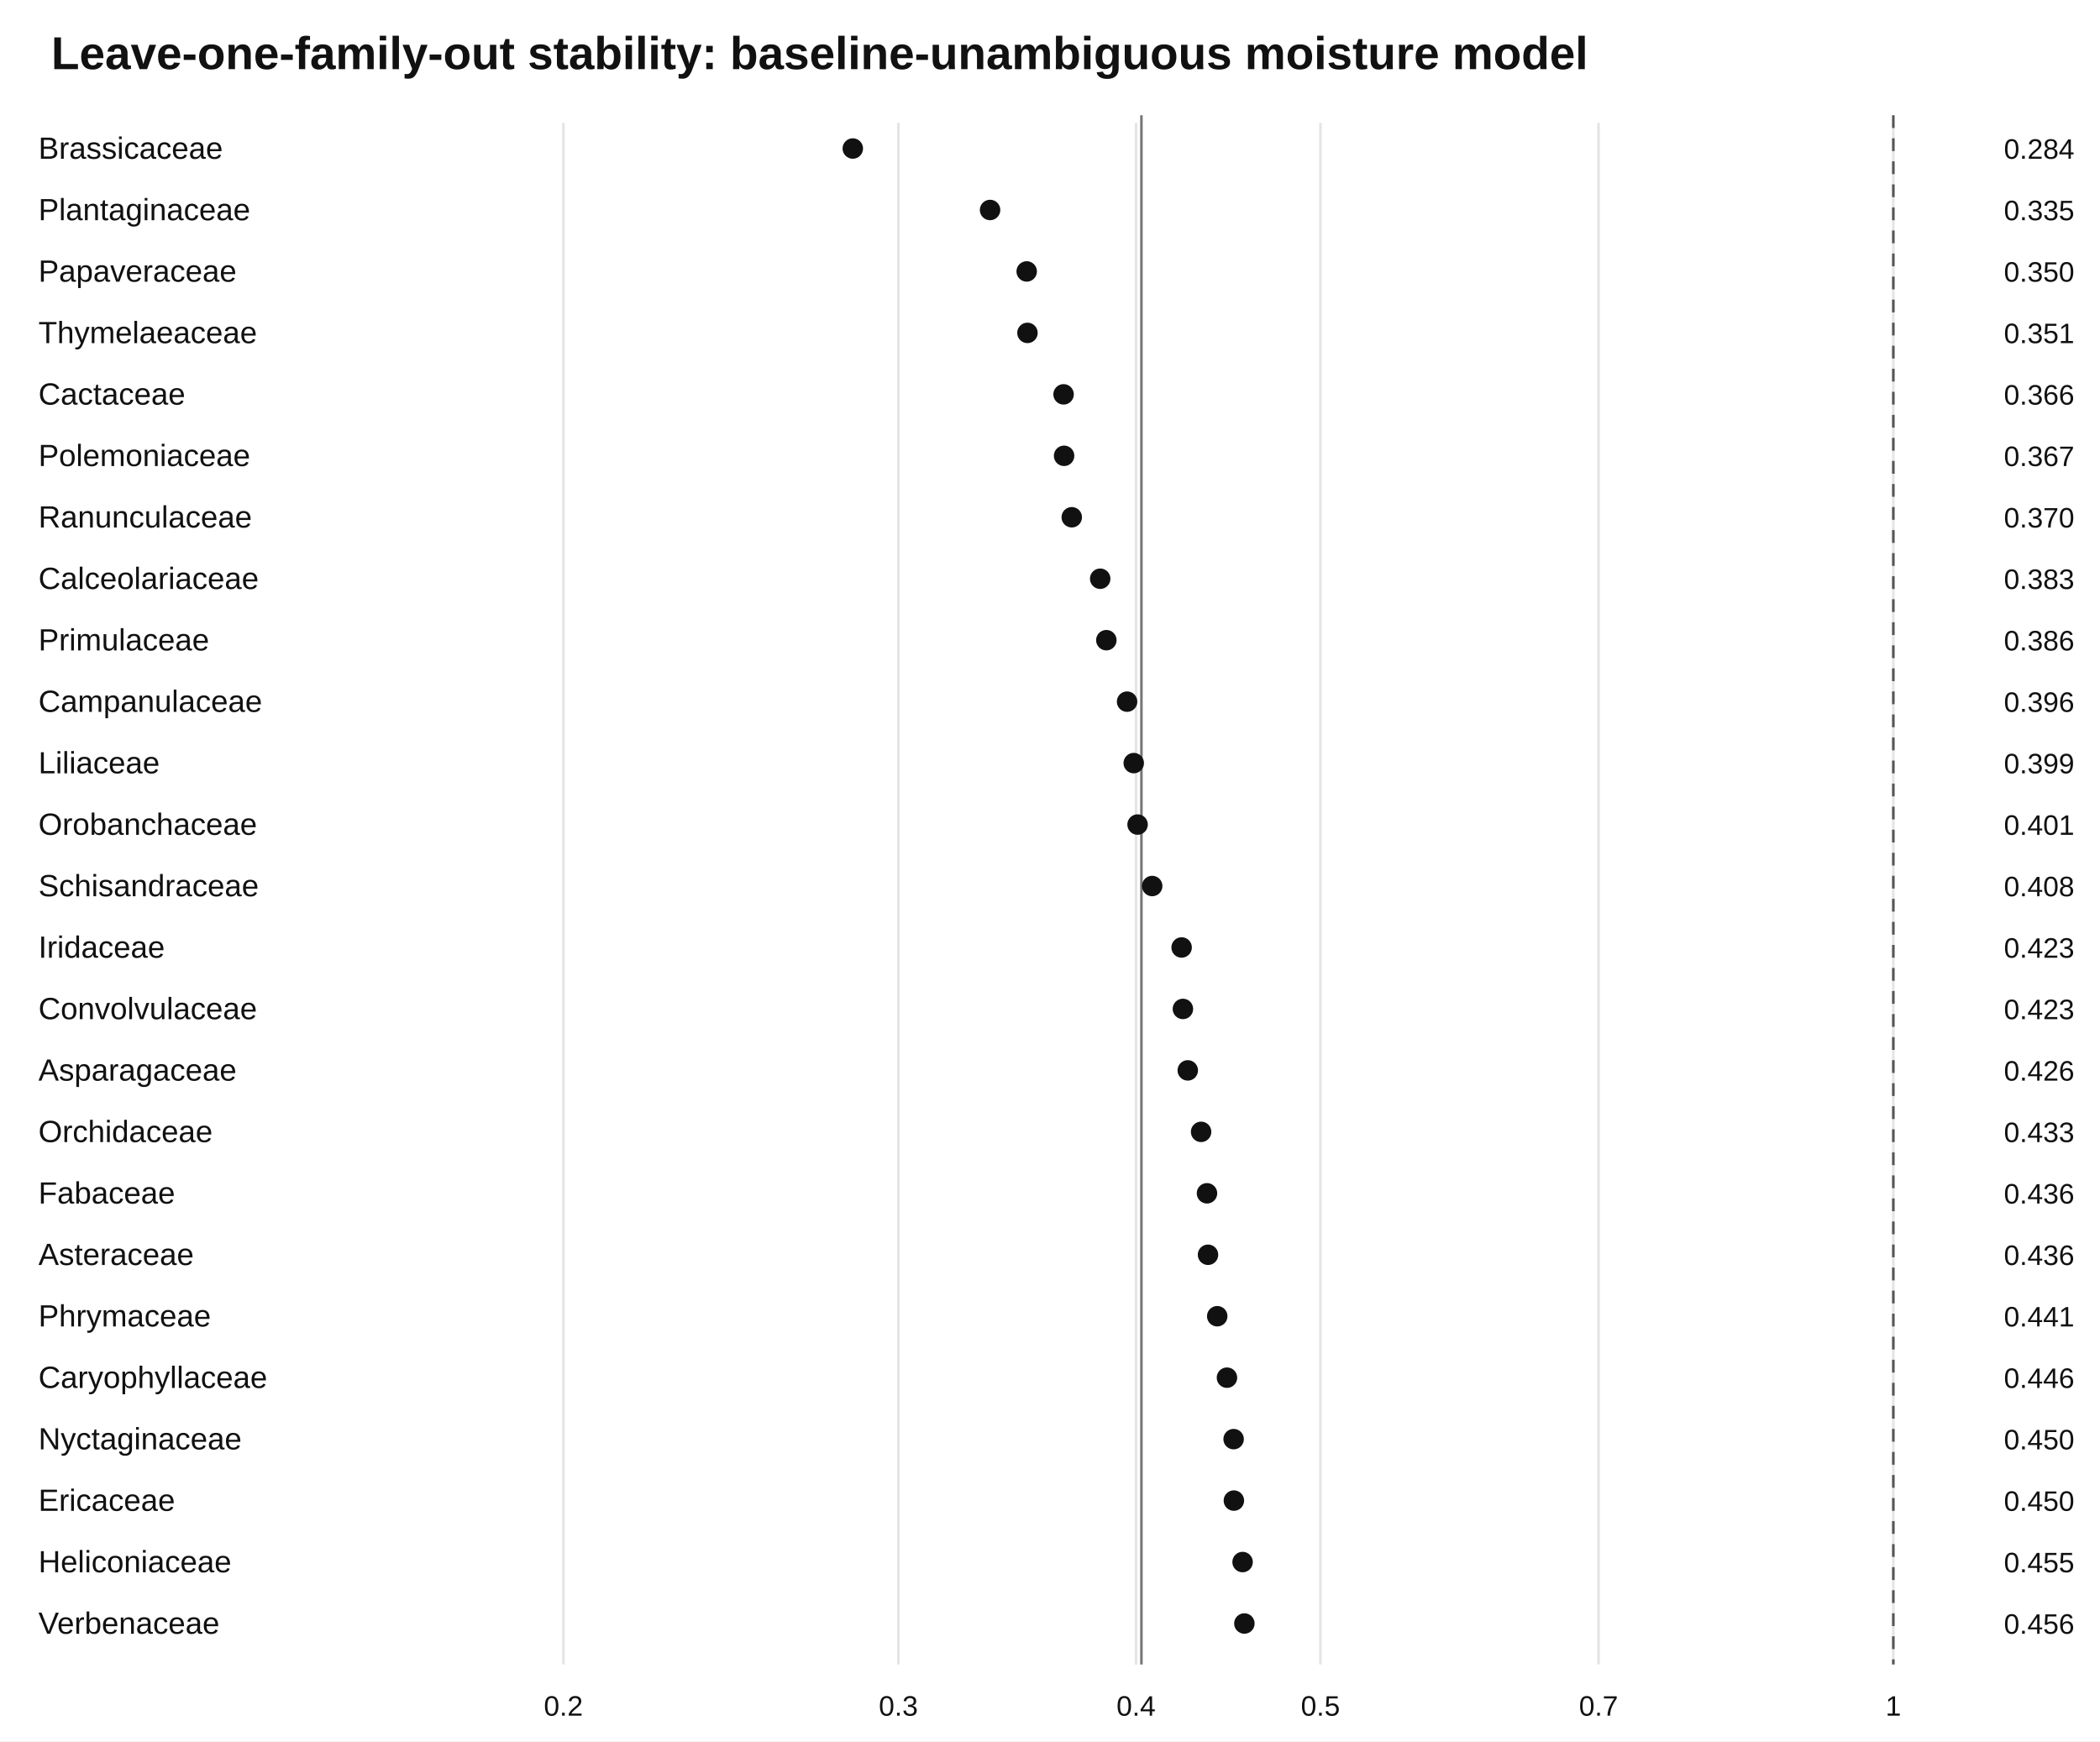
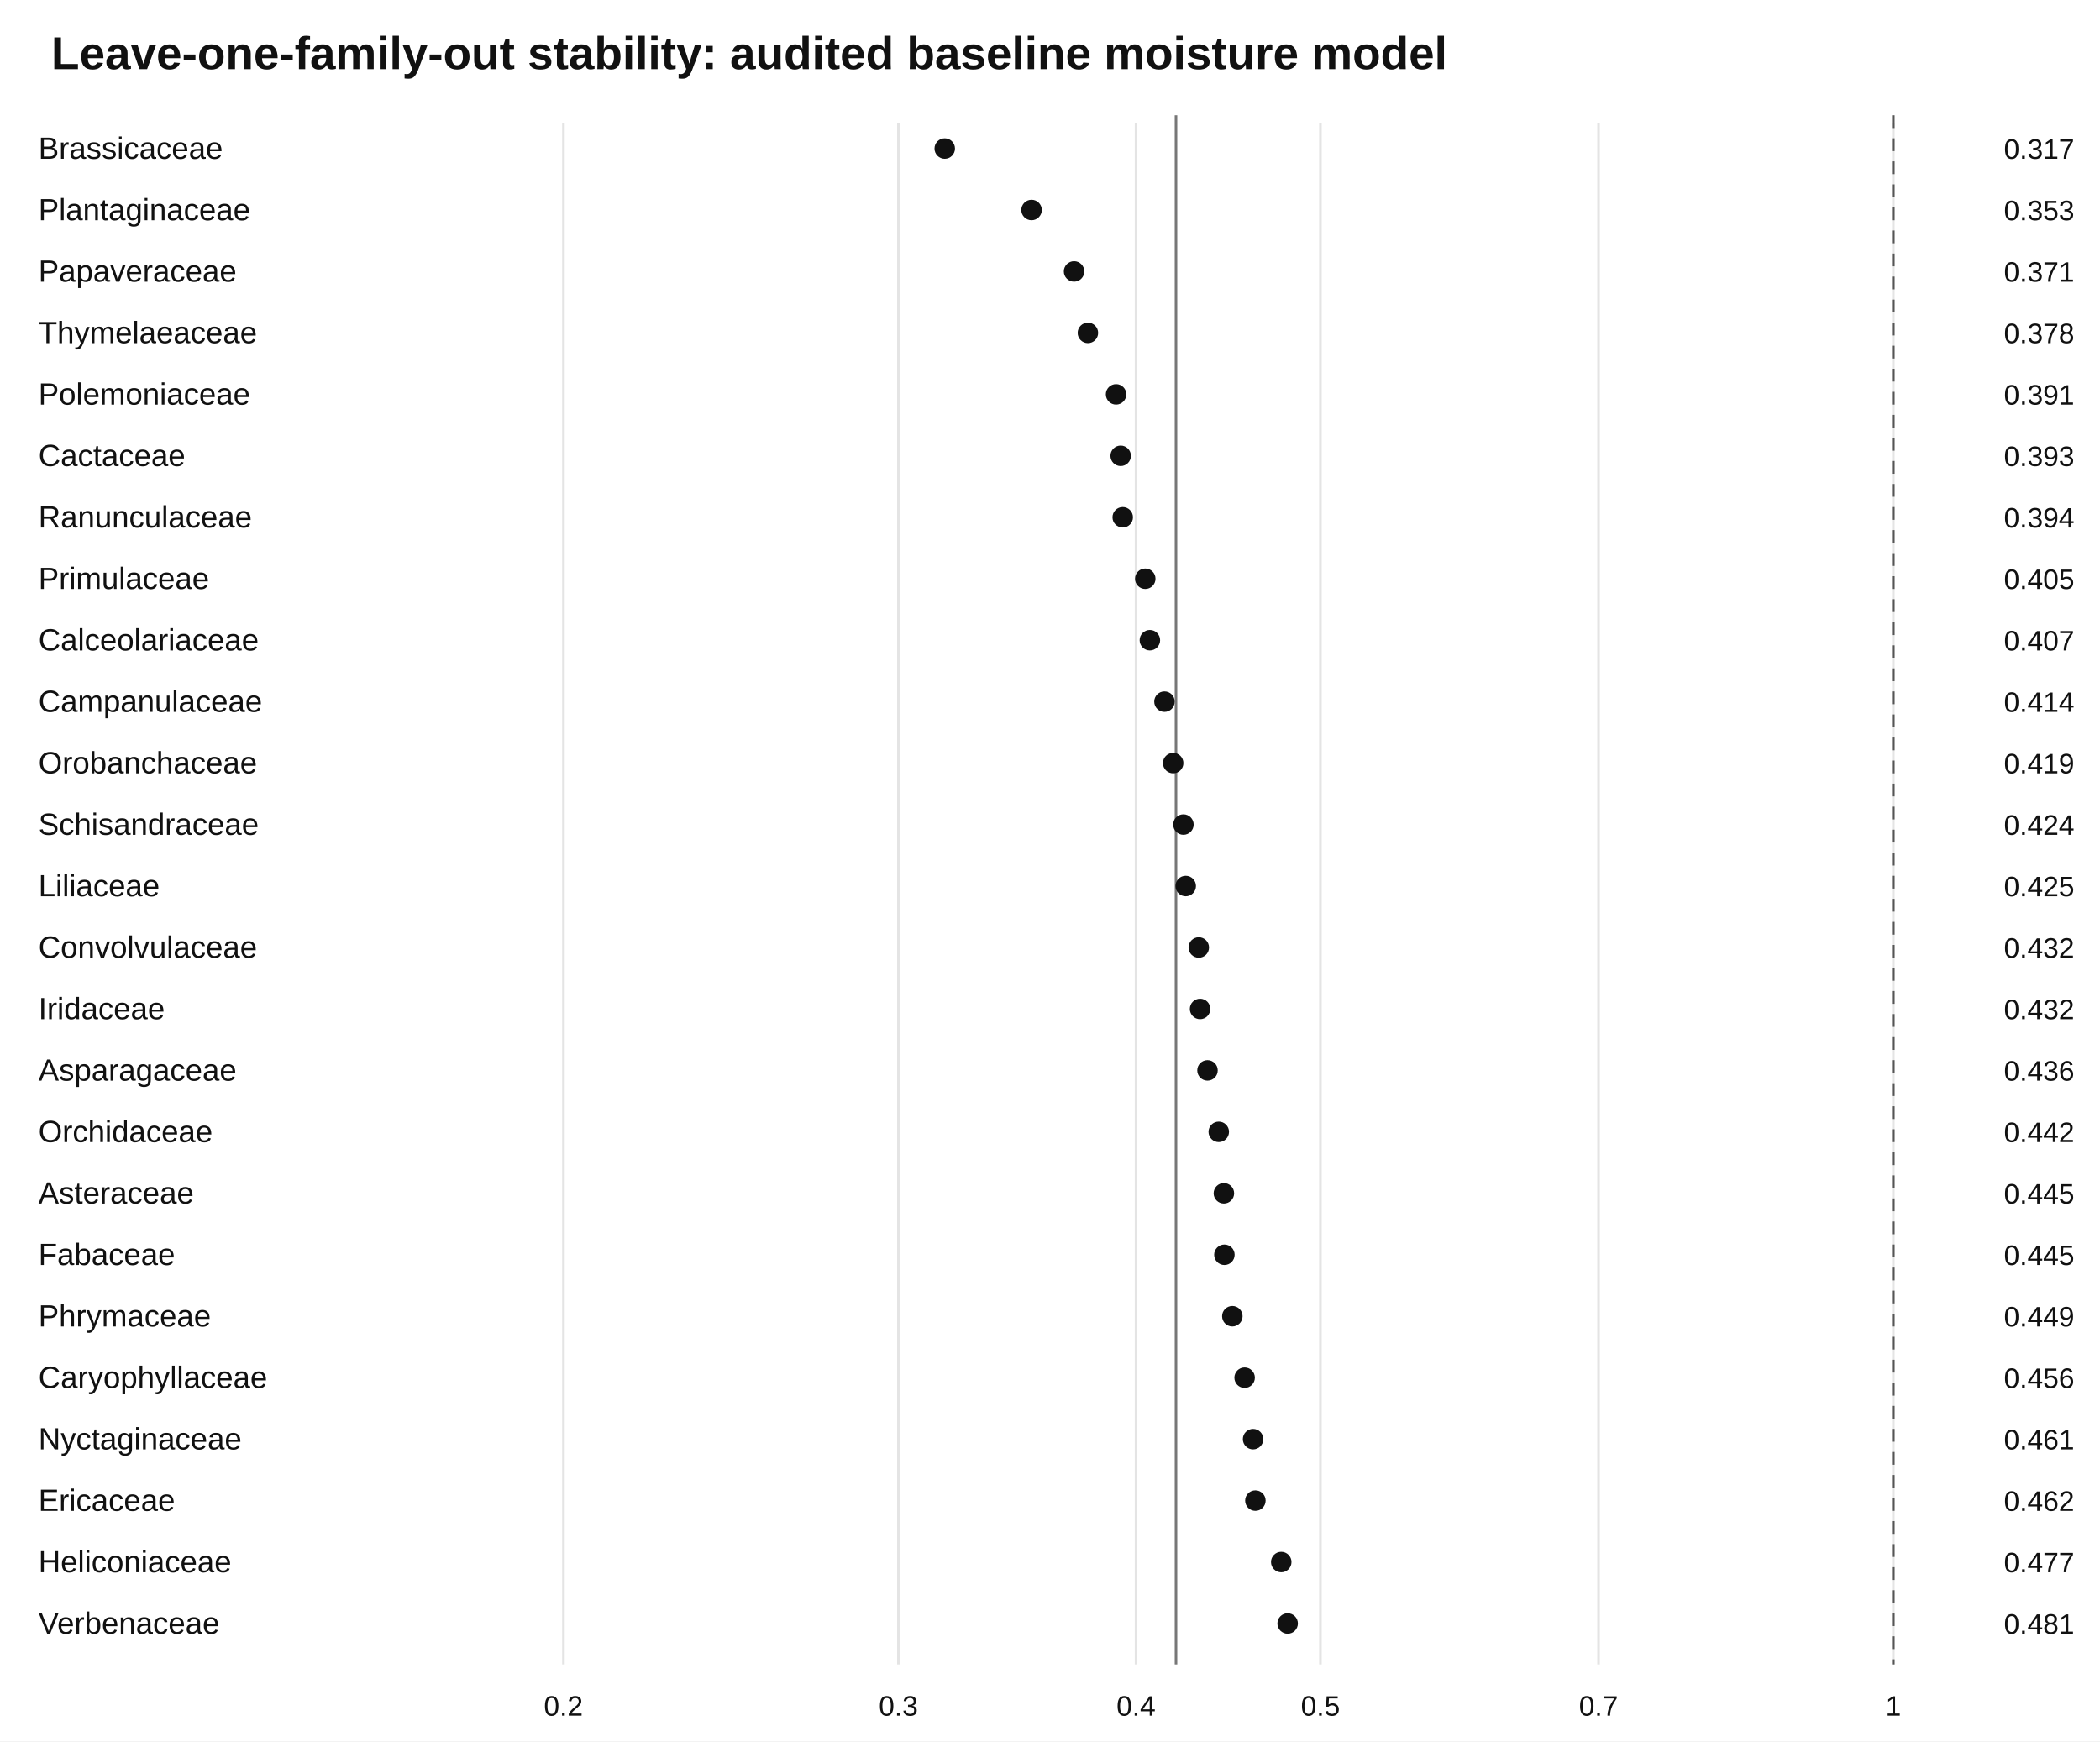
<svg xmlns="http://www.w3.org/2000/svg" width="820" height="680" viewBox="0 0 820 680">
  <rect width="100%" height="100%" fill="white" />
  <style>text{font-family:Arial,sans-serif;fill:#111}.t{font-size:18px;font-weight:bold}.l{font-size:12px}.s{font-size:11px}</style>
-   <text x="20" y="27" class="t">Leave-one-family-out stability: baseline-unambiguous moisture model</text>
+   <text x="20" y="27" class="t">Leave-one-family-out stability: audited baseline moisture model</text>
  <line x1="220.0" y1="48" x2="220.0" y2="650" stroke="#e4e4e4" />
  <text x="220.0" y="670" text-anchor="middle" class="s">0.2</text>
  <line x1="350.8" y1="48" x2="350.8" y2="650" stroke="#e4e4e4" />
  <text x="350.8" y="670" text-anchor="middle" class="s">0.3</text>
  <line x1="443.6" y1="48" x2="443.6" y2="650" stroke="#e4e4e4" />
  <text x="443.6" y="670" text-anchor="middle" class="s">0.4</text>
  <line x1="515.6" y1="48" x2="515.6" y2="650" stroke="#e4e4e4" />
  <text x="515.6" y="670" text-anchor="middle" class="s">0.5</text>
  <line x1="624.2" y1="48" x2="624.2" y2="650" stroke="#e4e4e4" />
  <text x="624.2" y="670" text-anchor="middle" class="s">0.7</text>
  <line x1="739.3" y1="48" x2="739.3" y2="650" stroke="#e4e4e4" />
  <text x="739.3" y="670" text-anchor="middle" class="s">1</text>
  <line x1="739.3" y1="45" x2="739.3" y2="650" stroke="#555" stroke-dasharray="5 4" />
-   <line x1="445.7" y1="45" x2="445.7" y2="650" stroke="#777" />
+   <line x1="459.2" y1="45" x2="459.2" y2="650" stroke="#777" />
  <text x="15" y="62" class="l">Brassicaceae</text>
-   <circle cx="333.0" cy="58" r="4" fill="#111" />
-   <text x="810" y="62" text-anchor="end" class="s">0.284</text>
+   <circle cx="368.9" cy="58" r="4" fill="#111" />
+   <text x="810" y="62" text-anchor="end" class="s">0.317</text>
  <text x="15" y="86" class="l">Plantaginaceae</text>
-   <circle cx="386.6" cy="82" r="4" fill="#111" />
-   <text x="810" y="86" text-anchor="end" class="s">0.335</text>
+   <circle cx="402.8" cy="82" r="4" fill="#111" />
+   <text x="810" y="86" text-anchor="end" class="s">0.353</text>
  <text x="15" y="110" class="l">Papaveraceae</text>
-   <circle cx="400.9" cy="106" r="4" fill="#111" />
-   <text x="810" y="110" text-anchor="end" class="s">0.350</text>
+   <circle cx="419.4" cy="106" r="4" fill="#111" />
+   <text x="810" y="110" text-anchor="end" class="s">0.371</text>
  <text x="15" y="134" class="l">Thymelaeaceae</text>
-   <circle cx="401.2" cy="130" r="4" fill="#111" />
-   <text x="810" y="134" text-anchor="end" class="s">0.351</text>
-   <text x="15" y="158" class="l">Cactaceae</text>
-   <circle cx="415.3" cy="154" r="4" fill="#111" />
-   <text x="810" y="158" text-anchor="end" class="s">0.366</text>
-   <text x="15" y="182" class="l">Polemoniaceae</text>
-   <circle cx="415.5" cy="178" r="4" fill="#111" />
-   <text x="810" y="182" text-anchor="end" class="s">0.367</text>
+   <circle cx="424.8" cy="130" r="4" fill="#111" />
+   <text x="810" y="134" text-anchor="end" class="s">0.378</text>
+   <text x="15" y="158" class="l">Polemoniaceae</text>
+   <circle cx="435.8" cy="154" r="4" fill="#111" />
+   <text x="810" y="158" text-anchor="end" class="s">0.391</text>
+   <text x="15" y="182" class="l">Cactaceae</text>
+   <circle cx="437.6" cy="178" r="4" fill="#111" />
+   <text x="810" y="182" text-anchor="end" class="s">0.393</text>
  <text x="15" y="206" class="l">Ranunculaceae</text>
-   <circle cx="418.5" cy="202" r="4" fill="#111" />
-   <text x="810" y="206" text-anchor="end" class="s">0.370</text>
-   <text x="15" y="230" class="l">Calceolariaceae</text>
-   <circle cx="429.6" cy="226" r="4" fill="#111" />
-   <text x="810" y="230" text-anchor="end" class="s">0.383</text>
-   <text x="15" y="254" class="l">Primulaceae</text>
-   <circle cx="432.0" cy="250" r="4" fill="#111" />
-   <text x="810" y="254" text-anchor="end" class="s">0.386</text>
+   <circle cx="438.4" cy="202" r="4" fill="#111" />
+   <text x="810" y="206" text-anchor="end" class="s">0.394</text>
+   <text x="15" y="230" class="l">Primulaceae</text>
+   <circle cx="447.2" cy="226" r="4" fill="#111" />
+   <text x="810" y="230" text-anchor="end" class="s">0.405</text>
+   <text x="15" y="254" class="l">Calceolariaceae</text>
+   <circle cx="449.0" cy="250" r="4" fill="#111" />
+   <text x="810" y="254" text-anchor="end" class="s">0.407</text>
  <text x="15" y="278" class="l">Campanulaceae</text>
-   <circle cx="440.1" cy="274" r="4" fill="#111" />
-   <text x="810" y="278" text-anchor="end" class="s">0.396</text>
-   <text x="15" y="302" class="l">Liliaceae</text>
-   <circle cx="442.7" cy="298" r="4" fill="#111" />
-   <text x="810" y="302" text-anchor="end" class="s">0.399</text>
-   <text x="15" y="326" class="l">Orobanchaceae</text>
-   <circle cx="444.2" cy="322" r="4" fill="#111" />
-   <text x="810" y="326" text-anchor="end" class="s">0.401</text>
-   <text x="15" y="350" class="l">Schisandraceae</text>
-   <circle cx="449.9" cy="346" r="4" fill="#111" />
-   <text x="810" y="350" text-anchor="end" class="s">0.408</text>
-   <text x="15" y="374" class="l">Iridaceae</text>
-   <circle cx="461.4" cy="370" r="4" fill="#111" />
-   <text x="810" y="374" text-anchor="end" class="s">0.423</text>
-   <text x="15" y="398" class="l">Convolvulaceae</text>
-   <circle cx="461.9" cy="394" r="4" fill="#111" />
-   <text x="810" y="398" text-anchor="end" class="s">0.423</text>
+   <circle cx="454.7" cy="274" r="4" fill="#111" />
+   <text x="810" y="278" text-anchor="end" class="s">0.414</text>
+   <text x="15" y="302" class="l">Orobanchaceae</text>
+   <circle cx="458.1" cy="298" r="4" fill="#111" />
+   <text x="810" y="302" text-anchor="end" class="s">0.419</text>
+   <text x="15" y="326" class="l">Schisandraceae</text>
+   <circle cx="462.1" cy="322" r="4" fill="#111" />
+   <text x="810" y="326" text-anchor="end" class="s">0.424</text>
+   <text x="15" y="350" class="l">Liliaceae</text>
+   <circle cx="463.0" cy="346" r="4" fill="#111" />
+   <text x="810" y="350" text-anchor="end" class="s">0.425</text>
+   <text x="15" y="374" class="l">Convolvulaceae</text>
+   <circle cx="468.1" cy="370" r="4" fill="#111" />
+   <text x="810" y="374" text-anchor="end" class="s">0.432</text>
+   <text x="15" y="398" class="l">Iridaceae</text>
+   <circle cx="468.6" cy="394" r="4" fill="#111" />
+   <text x="810" y="398" text-anchor="end" class="s">0.432</text>
  <text x="15" y="422" class="l">Asparagaceae</text>
-   <circle cx="463.8" cy="418" r="4" fill="#111" />
-   <text x="810" y="422" text-anchor="end" class="s">0.426</text>
+   <circle cx="471.5" cy="418" r="4" fill="#111" />
+   <text x="810" y="422" text-anchor="end" class="s">0.436</text>
  <text x="15" y="446" class="l">Orchidaceae</text>
-   <circle cx="469.0" cy="442" r="4" fill="#111" />
-   <text x="810" y="446" text-anchor="end" class="s">0.433</text>
-   <text x="15" y="470" class="l">Fabaceae</text>
-   <circle cx="471.3" cy="466" r="4" fill="#111" />
-   <text x="810" y="470" text-anchor="end" class="s">0.436</text>
-   <text x="15" y="494" class="l">Asteraceae</text>
-   <circle cx="471.7" cy="490" r="4" fill="#111" />
-   <text x="810" y="494" text-anchor="end" class="s">0.436</text>
+   <circle cx="475.9" cy="442" r="4" fill="#111" />
+   <text x="810" y="446" text-anchor="end" class="s">0.442</text>
+   <text x="15" y="470" class="l">Asteraceae</text>
+   <circle cx="477.9" cy="466" r="4" fill="#111" />
+   <text x="810" y="470" text-anchor="end" class="s">0.445</text>
+   <text x="15" y="494" class="l">Fabaceae</text>
+   <circle cx="478.1" cy="490" r="4" fill="#111" />
+   <text x="810" y="494" text-anchor="end" class="s">0.445</text>
  <text x="15" y="518" class="l">Phrymaceae</text>
-   <circle cx="475.3" cy="514" r="4" fill="#111" />
-   <text x="810" y="518" text-anchor="end" class="s">0.441</text>
+   <circle cx="481.2" cy="514" r="4" fill="#111" />
+   <text x="810" y="518" text-anchor="end" class="s">0.449</text>
  <text x="15" y="542" class="l">Caryophyllaceae</text>
-   <circle cx="479.1" cy="538" r="4" fill="#111" />
-   <text x="810" y="542" text-anchor="end" class="s">0.446</text>
+   <circle cx="486.0" cy="538" r="4" fill="#111" />
+   <text x="810" y="542" text-anchor="end" class="s">0.456</text>
  <text x="15" y="566" class="l">Nyctaginaceae</text>
-   <circle cx="481.7" cy="562" r="4" fill="#111" />
-   <text x="810" y="566" text-anchor="end" class="s">0.450</text>
+   <circle cx="489.3" cy="562" r="4" fill="#111" />
+   <text x="810" y="566" text-anchor="end" class="s">0.461</text>
  <text x="15" y="590" class="l">Ericaceae</text>
-   <circle cx="481.8" cy="586" r="4" fill="#111" />
-   <text x="810" y="590" text-anchor="end" class="s">0.450</text>
+   <circle cx="490.2" cy="586" r="4" fill="#111" />
+   <text x="810" y="590" text-anchor="end" class="s">0.462</text>
  <text x="15" y="614" class="l">Heliconiaceae</text>
-   <circle cx="485.2" cy="610" r="4" fill="#111" />
-   <text x="810" y="614" text-anchor="end" class="s">0.455</text>
+   <circle cx="500.3" cy="610" r="4" fill="#111" />
+   <text x="810" y="614" text-anchor="end" class="s">0.477</text>
  <text x="15" y="638" class="l">Verbenaceae</text>
-   <circle cx="485.9" cy="634" r="4" fill="#111" />
-   <text x="810" y="638" text-anchor="end" class="s">0.456</text>
+   <circle cx="502.8" cy="634" r="4" fill="#111" />
+   <text x="810" y="638" text-anchor="end" class="s">0.481</text>
</svg>
